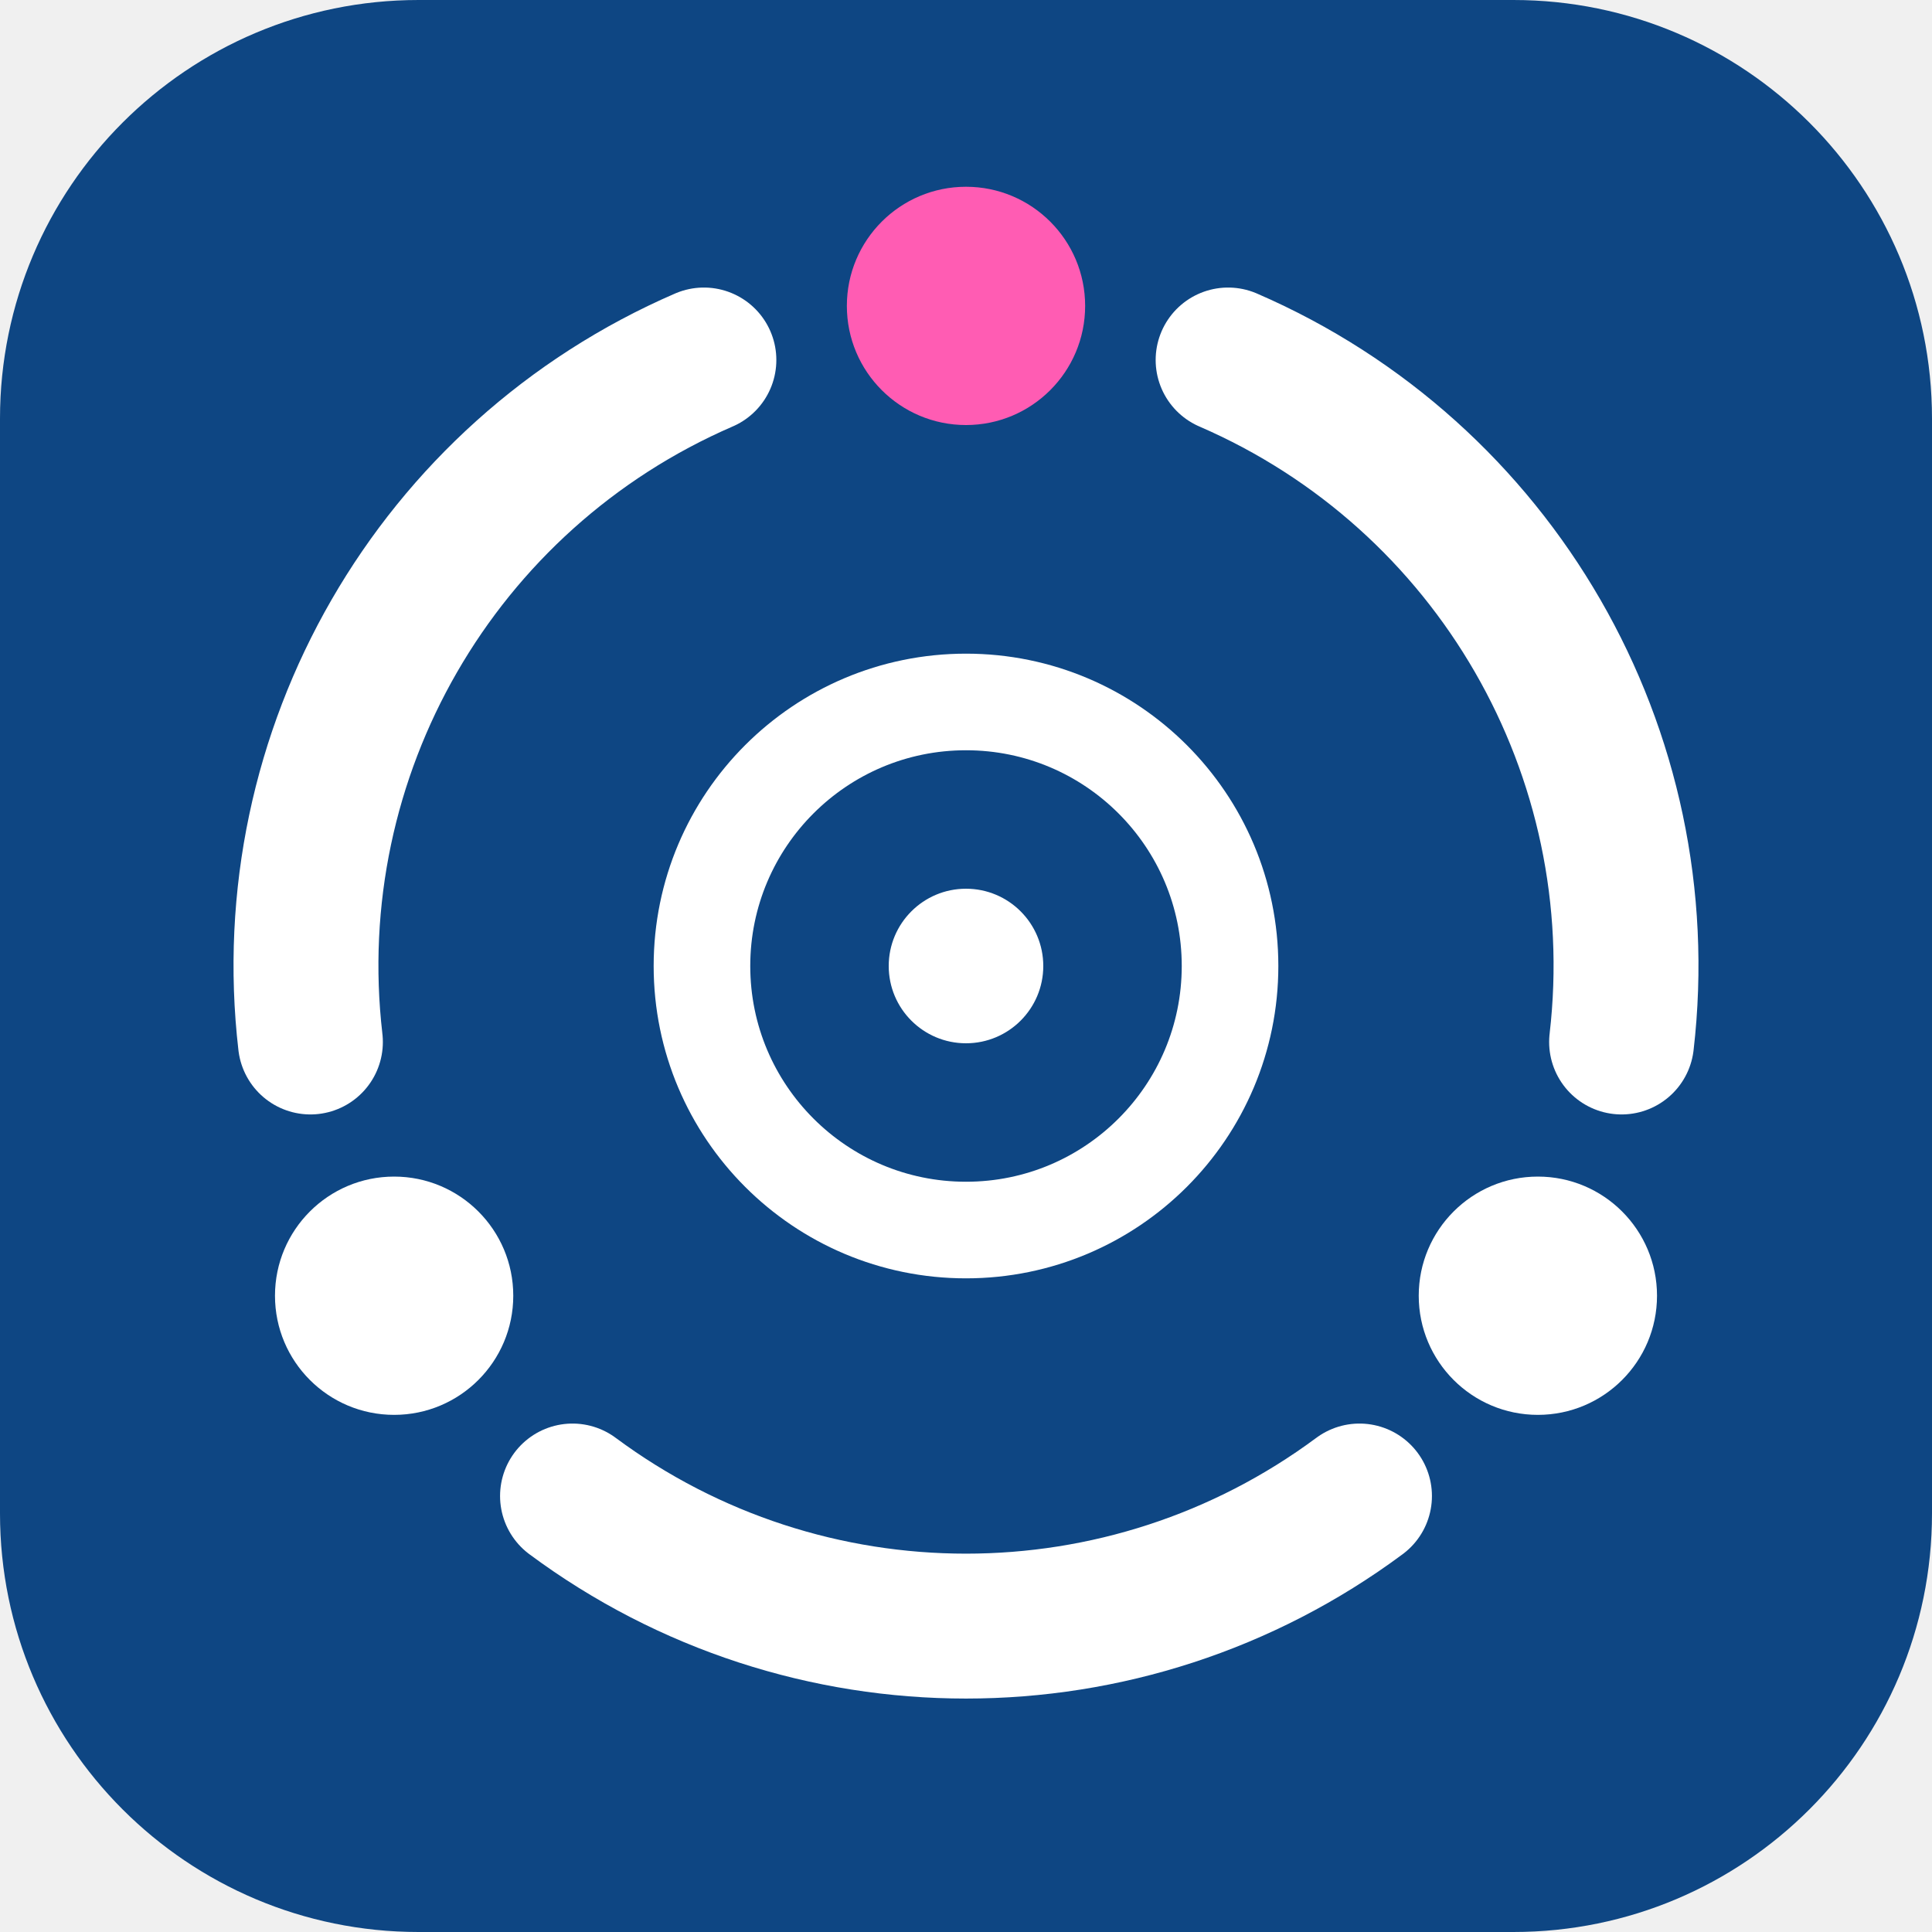
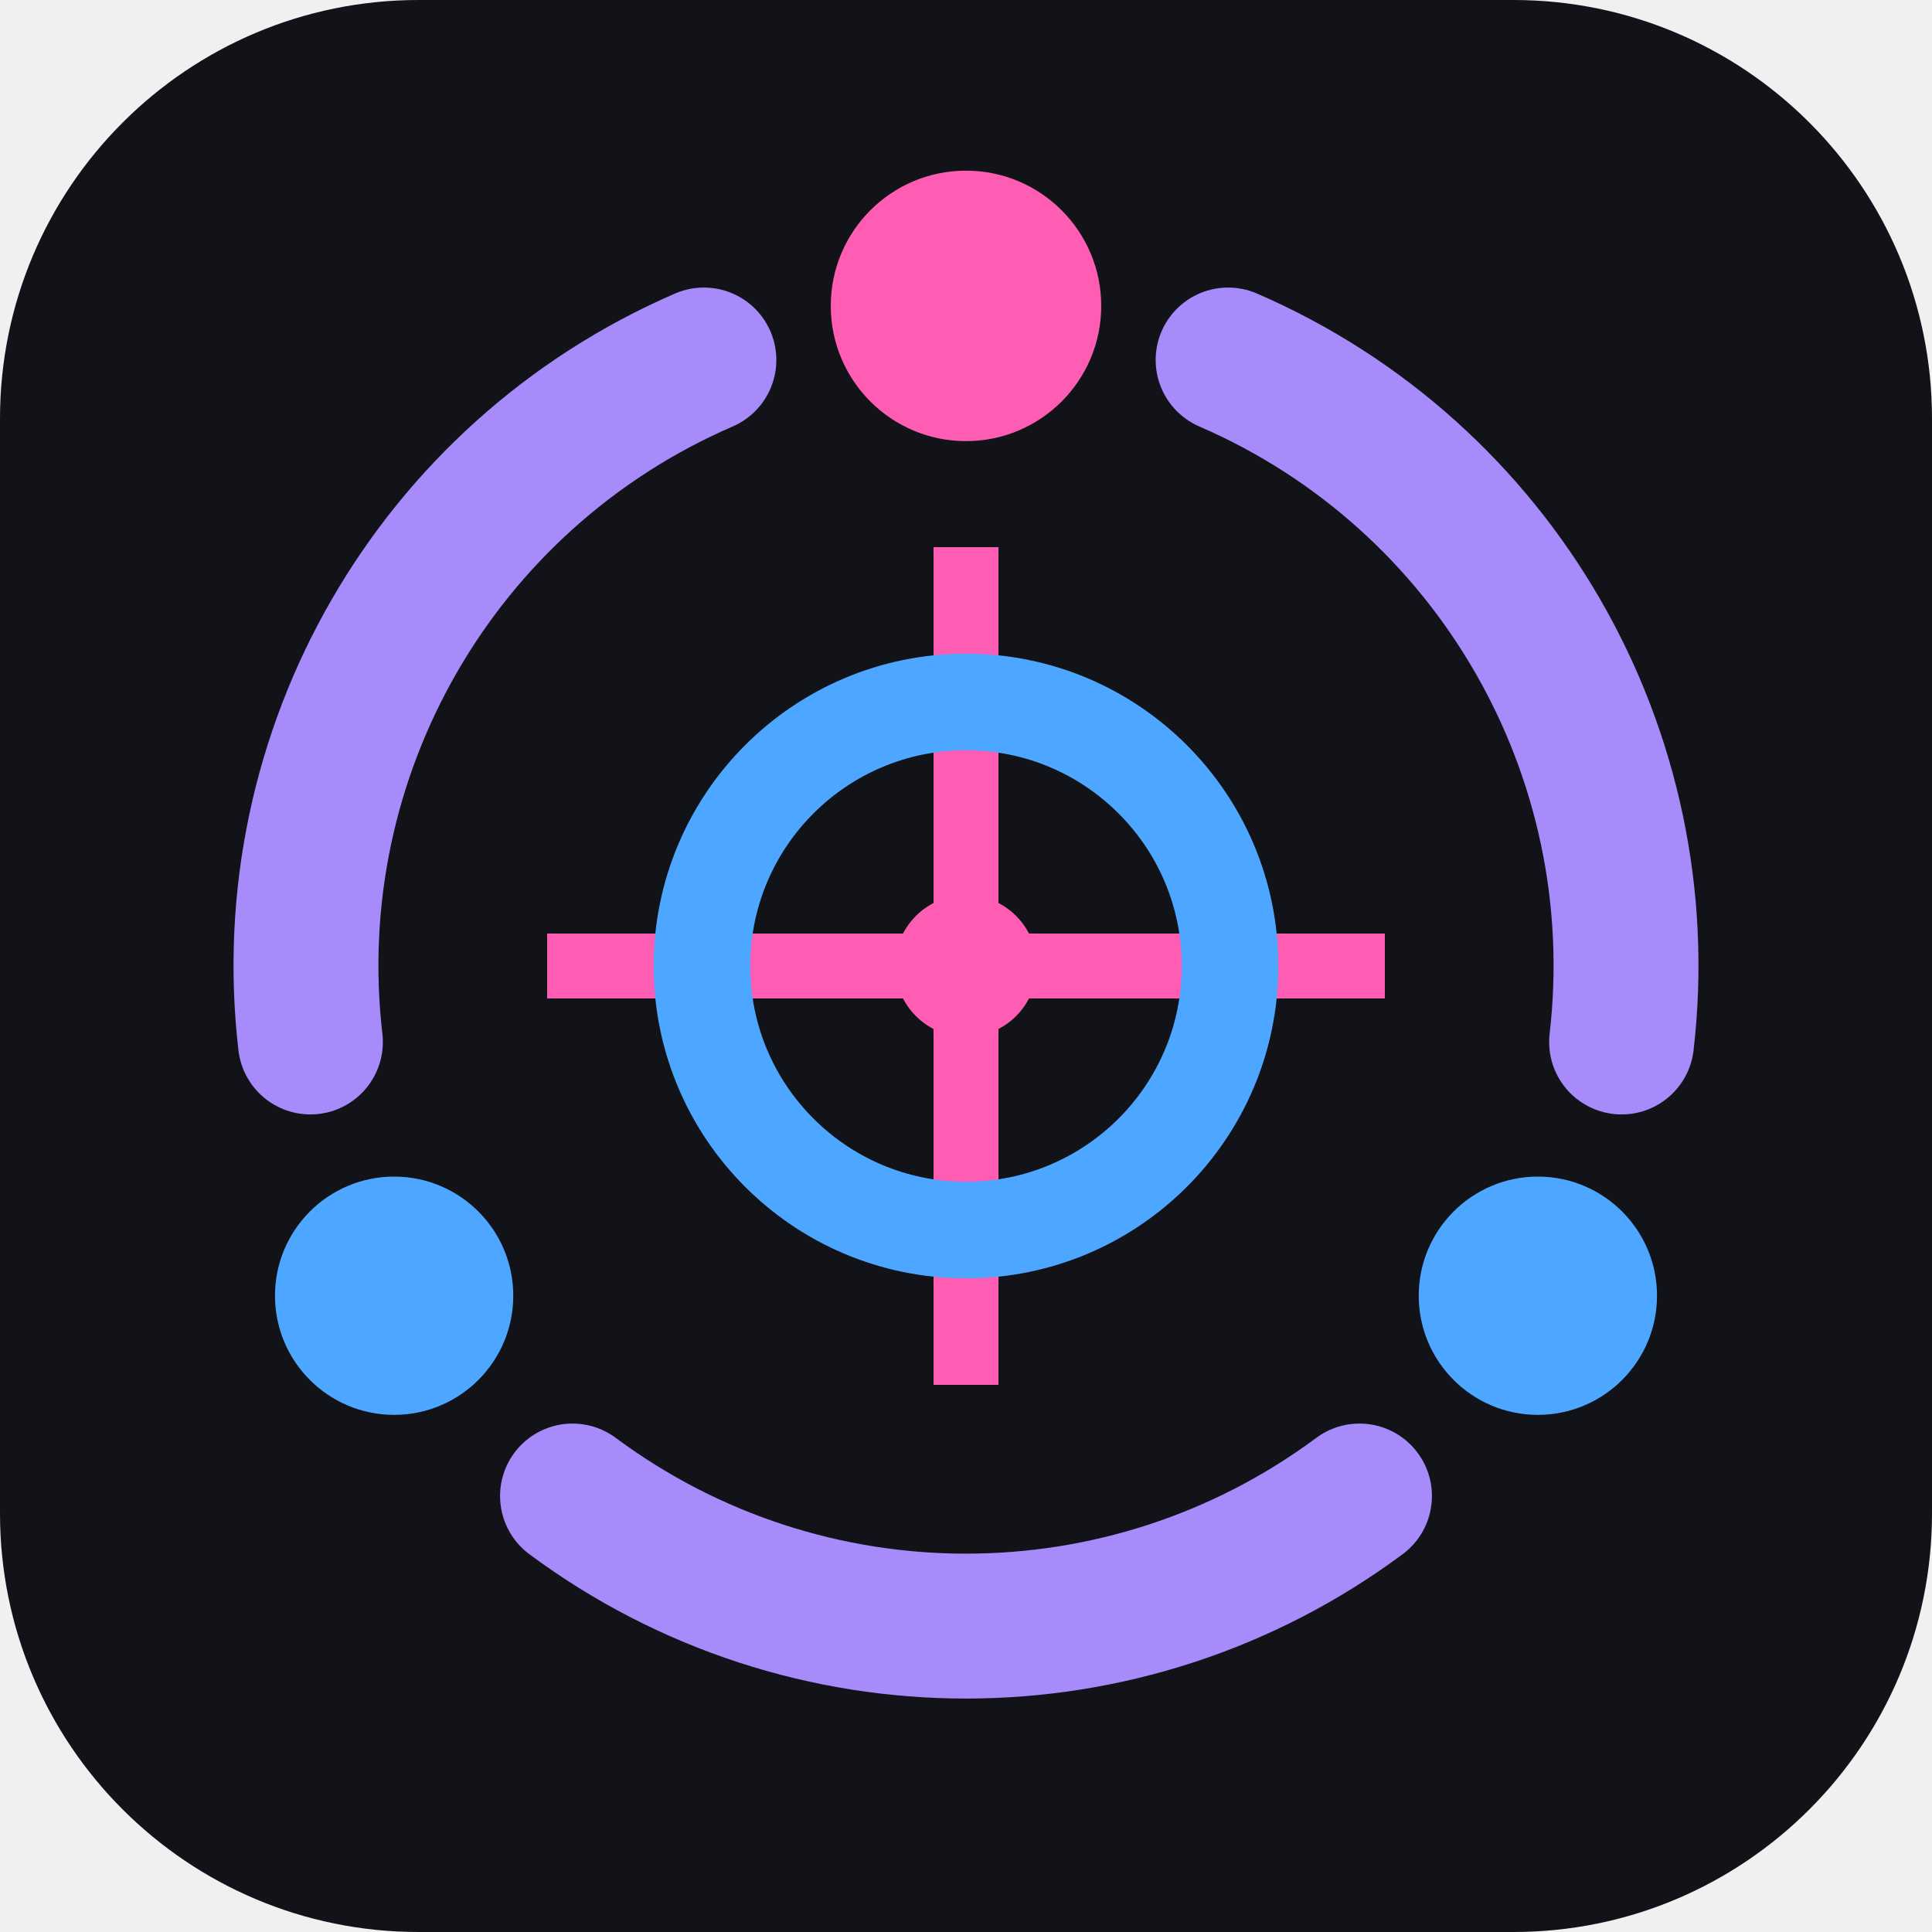
<svg xmlns="http://www.w3.org/2000/svg" viewBox="0 0 30 30" width="30" height="30">
-   <rect width="30" height="30" rx="6.5" fill="#0E4683" />
-   <g fill="none" stroke-linecap="round">
-     <path d="M4.82 16.18 A10.25 10.25 0 0 1 10.93 5.59" stroke="#FFFFFF" stroke-width="2.25" />
-     <path d="M19.07 5.59 A10.25 10.25 0 0 1 25.18 16.18" stroke="#FFFFFF" stroke-width="2.25" />
-     <path d="M21.11 23.23 A10.25 10.25 0 0 1 8.89 23.23" stroke="#FFFFFF" stroke-width="2.25" />
-     <circle cx="15" cy="15" r="4.1" stroke="#FFFFFF" stroke-width="1.5" />
+   <rect width="30" height="30" rx="6.5" fill="#111318" />
+   <path d="M8.5 15H21.5M15 8.5V21.5" stroke="#FF5CB3" stroke-width="1" shape-rendering="crispEdges" />
+   <g fill="none" stroke="#A78BFA" stroke-width="2.25" stroke-linecap="round">
+     <path d="M4.82 16.18 A10.25 10.25 0 0 1 10.93 5.59" />
+     <path d="M19.07 5.59 A10.25 10.25 0 0 1 25.18 16.18" />
+     <path d="M21.11 23.23 A10.25 10.25 0 0 1 8.89 23.23" />
  </g>
-   <circle cx="15" cy="15" r="1.2" fill="#FFFFFF" />
-   <circle cx="15" cy="4.75" r="1.85" fill="#FF5CB3" />
-   <circle cx="23.88" cy="20.12" r="1.85" fill="#FFFFFF" />
-   <circle cx="6.12" cy="20.12" r="1.85" fill="#FFFFFF" />
+   <circle cx="15" cy="15" r="4.1" fill="none" stroke="#4DA6FF" stroke-width="1.5" />
+   <circle cx="15" cy="15" r="1.1" fill="#FF5CB3" />
+   <circle cx="15" cy="4.75" r="2.1" fill="#FF5CB3" />
+   <circle cx="23.88" cy="20.12" r="1.85" fill="#4DA6FF" />
+   <circle cx="6.12" cy="20.12" r="1.85" fill="#4DA6FF" />
</svg>
